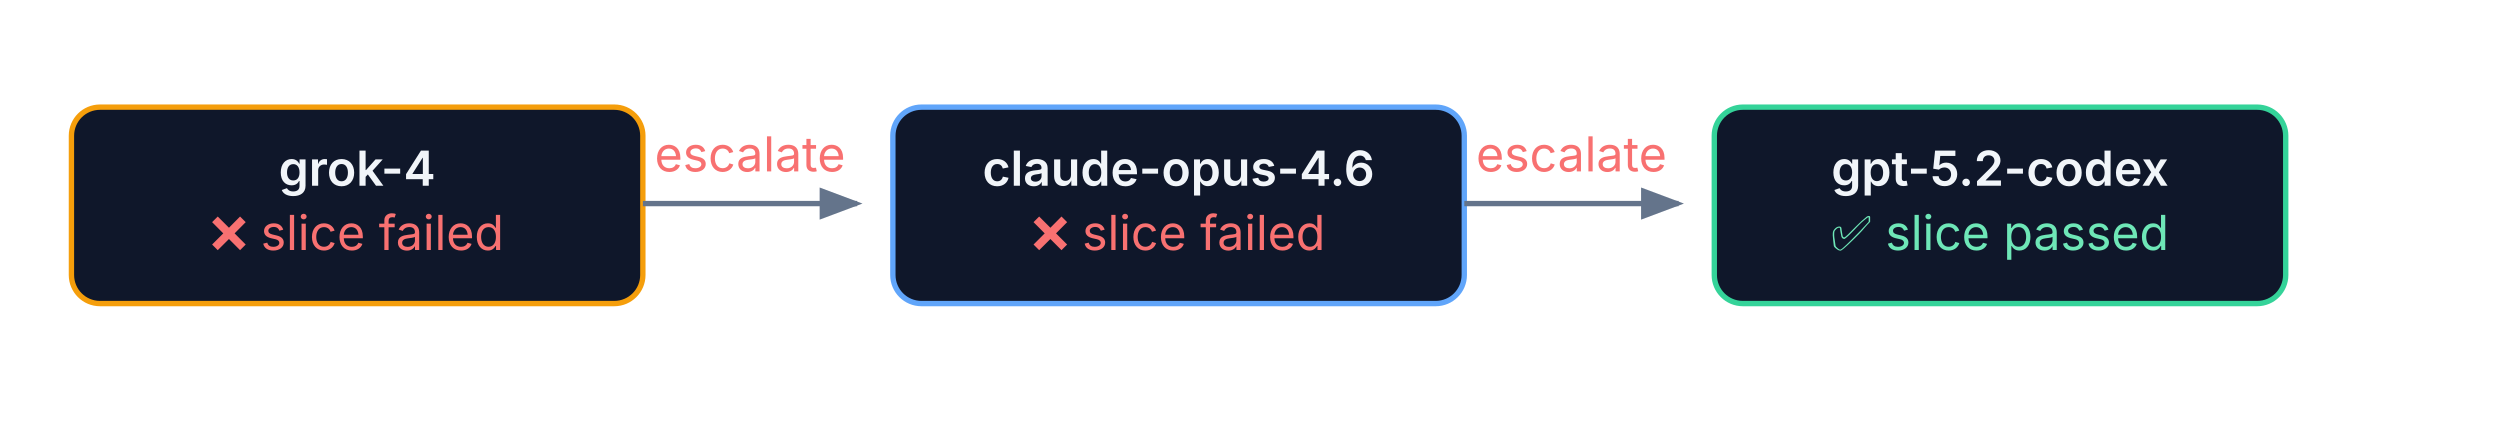
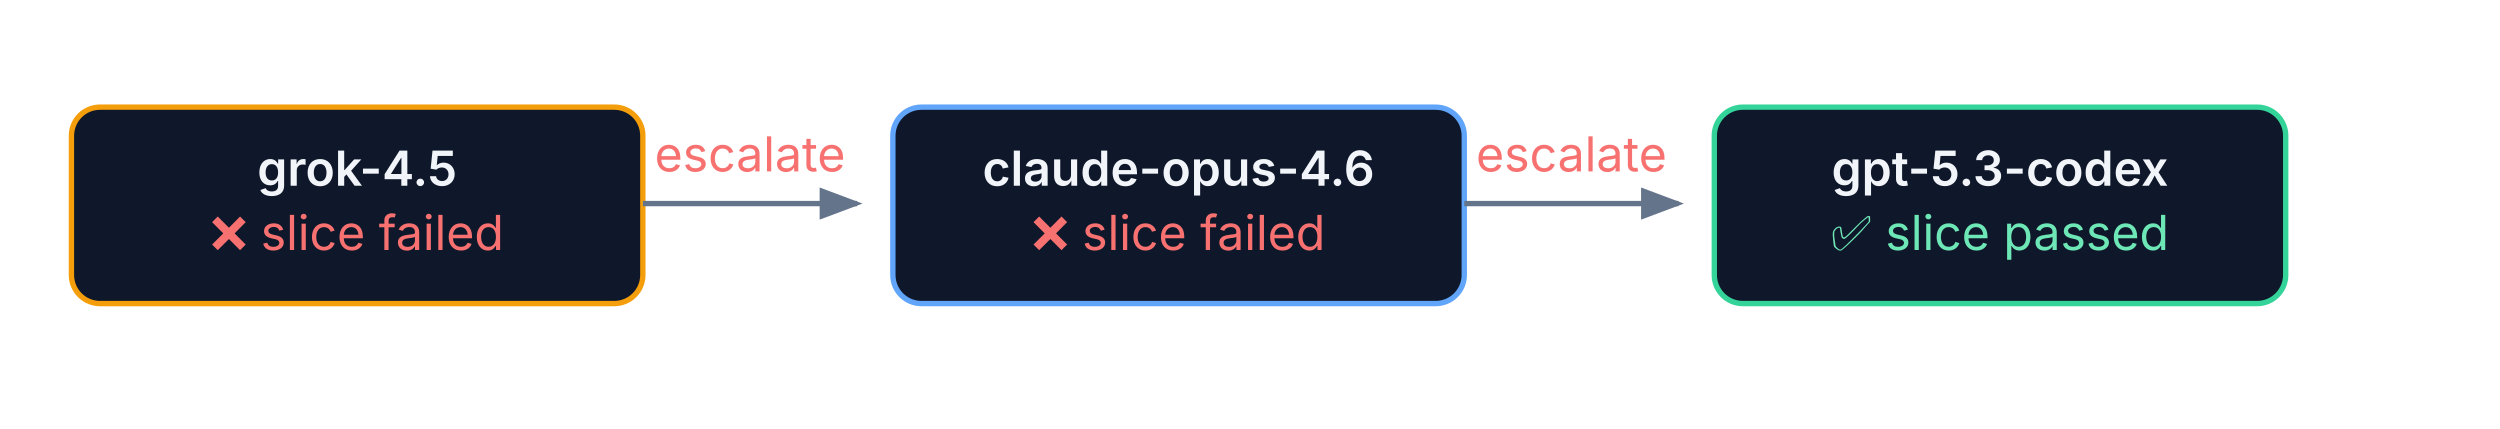
<svg xmlns="http://www.w3.org/2000/svg" viewBox="0 0 700 120" fill="none">
  <style>
    text { font-family: 'Inter', sans-serif; }
    .node { rx: 8; ry: 8; stroke-width: 1.5; }
    .arrow { stroke: #64748b; stroke-width: 1.5; fill: none; marker-end: url(#ah); }
    .label { font-size: 13.5px; fill: #cbd5e1; }
    .title { font-size: 13.5px; fill: #f1f5f9; font-weight: 600; }
    .fail { font-size: 13.5px; fill: #f87171; }
    .pass { font-size: 13.5px; fill: #6ee7b7; }
  </style>
  <defs>
    <marker id="ah" markerWidth="8" markerHeight="6" refX="7" refY="3" orient="auto">
      <path d="M0,0 L8,3 L0,6" fill="#64748b" />
    </marker>
  </defs>
  <rect x="20" y="30" width="160" height="55" class="node" fill="#0f172a" stroke="#f59e0b" />
-   <text x="100" y="52" class="title" text-anchor="middle">grok-4</text>
+   <text x="100" y="52" class="title" text-anchor="middle">grok-4.5</text>
  <text x="100" y="70" class="fail" text-anchor="middle">❌ slice failed</text>
  <path d="M180,57 L240,57" class="arrow" />
  <text x="210" y="48" class="fail" text-anchor="middle">escalate</text>
  <rect x="250" y="30" width="160" height="55" class="node" fill="#0f172a" stroke="#60a5fa" />
  <text x="330" y="52" class="title" text-anchor="middle">claude-opus-4.6</text>
  <text x="330" y="70" class="fail" text-anchor="middle">❌ slice failed</text>
  <path d="M410,57 L470,57" class="arrow" />
  <text x="440" y="48" class="fail" text-anchor="middle">escalate</text>
  <rect x="480" y="30" width="160" height="55" class="node" fill="#0f172a" stroke="#34d399" />
-   <text x="560" y="52" class="title" text-anchor="middle">gpt-5.2-codex</text>
+   <text x="560" y="52" class="title" text-anchor="middle">gpt-5.3-codex</text>
  <text x="560" y="70" class="pass" text-anchor="middle">✅ slice passed</text>
</svg>
